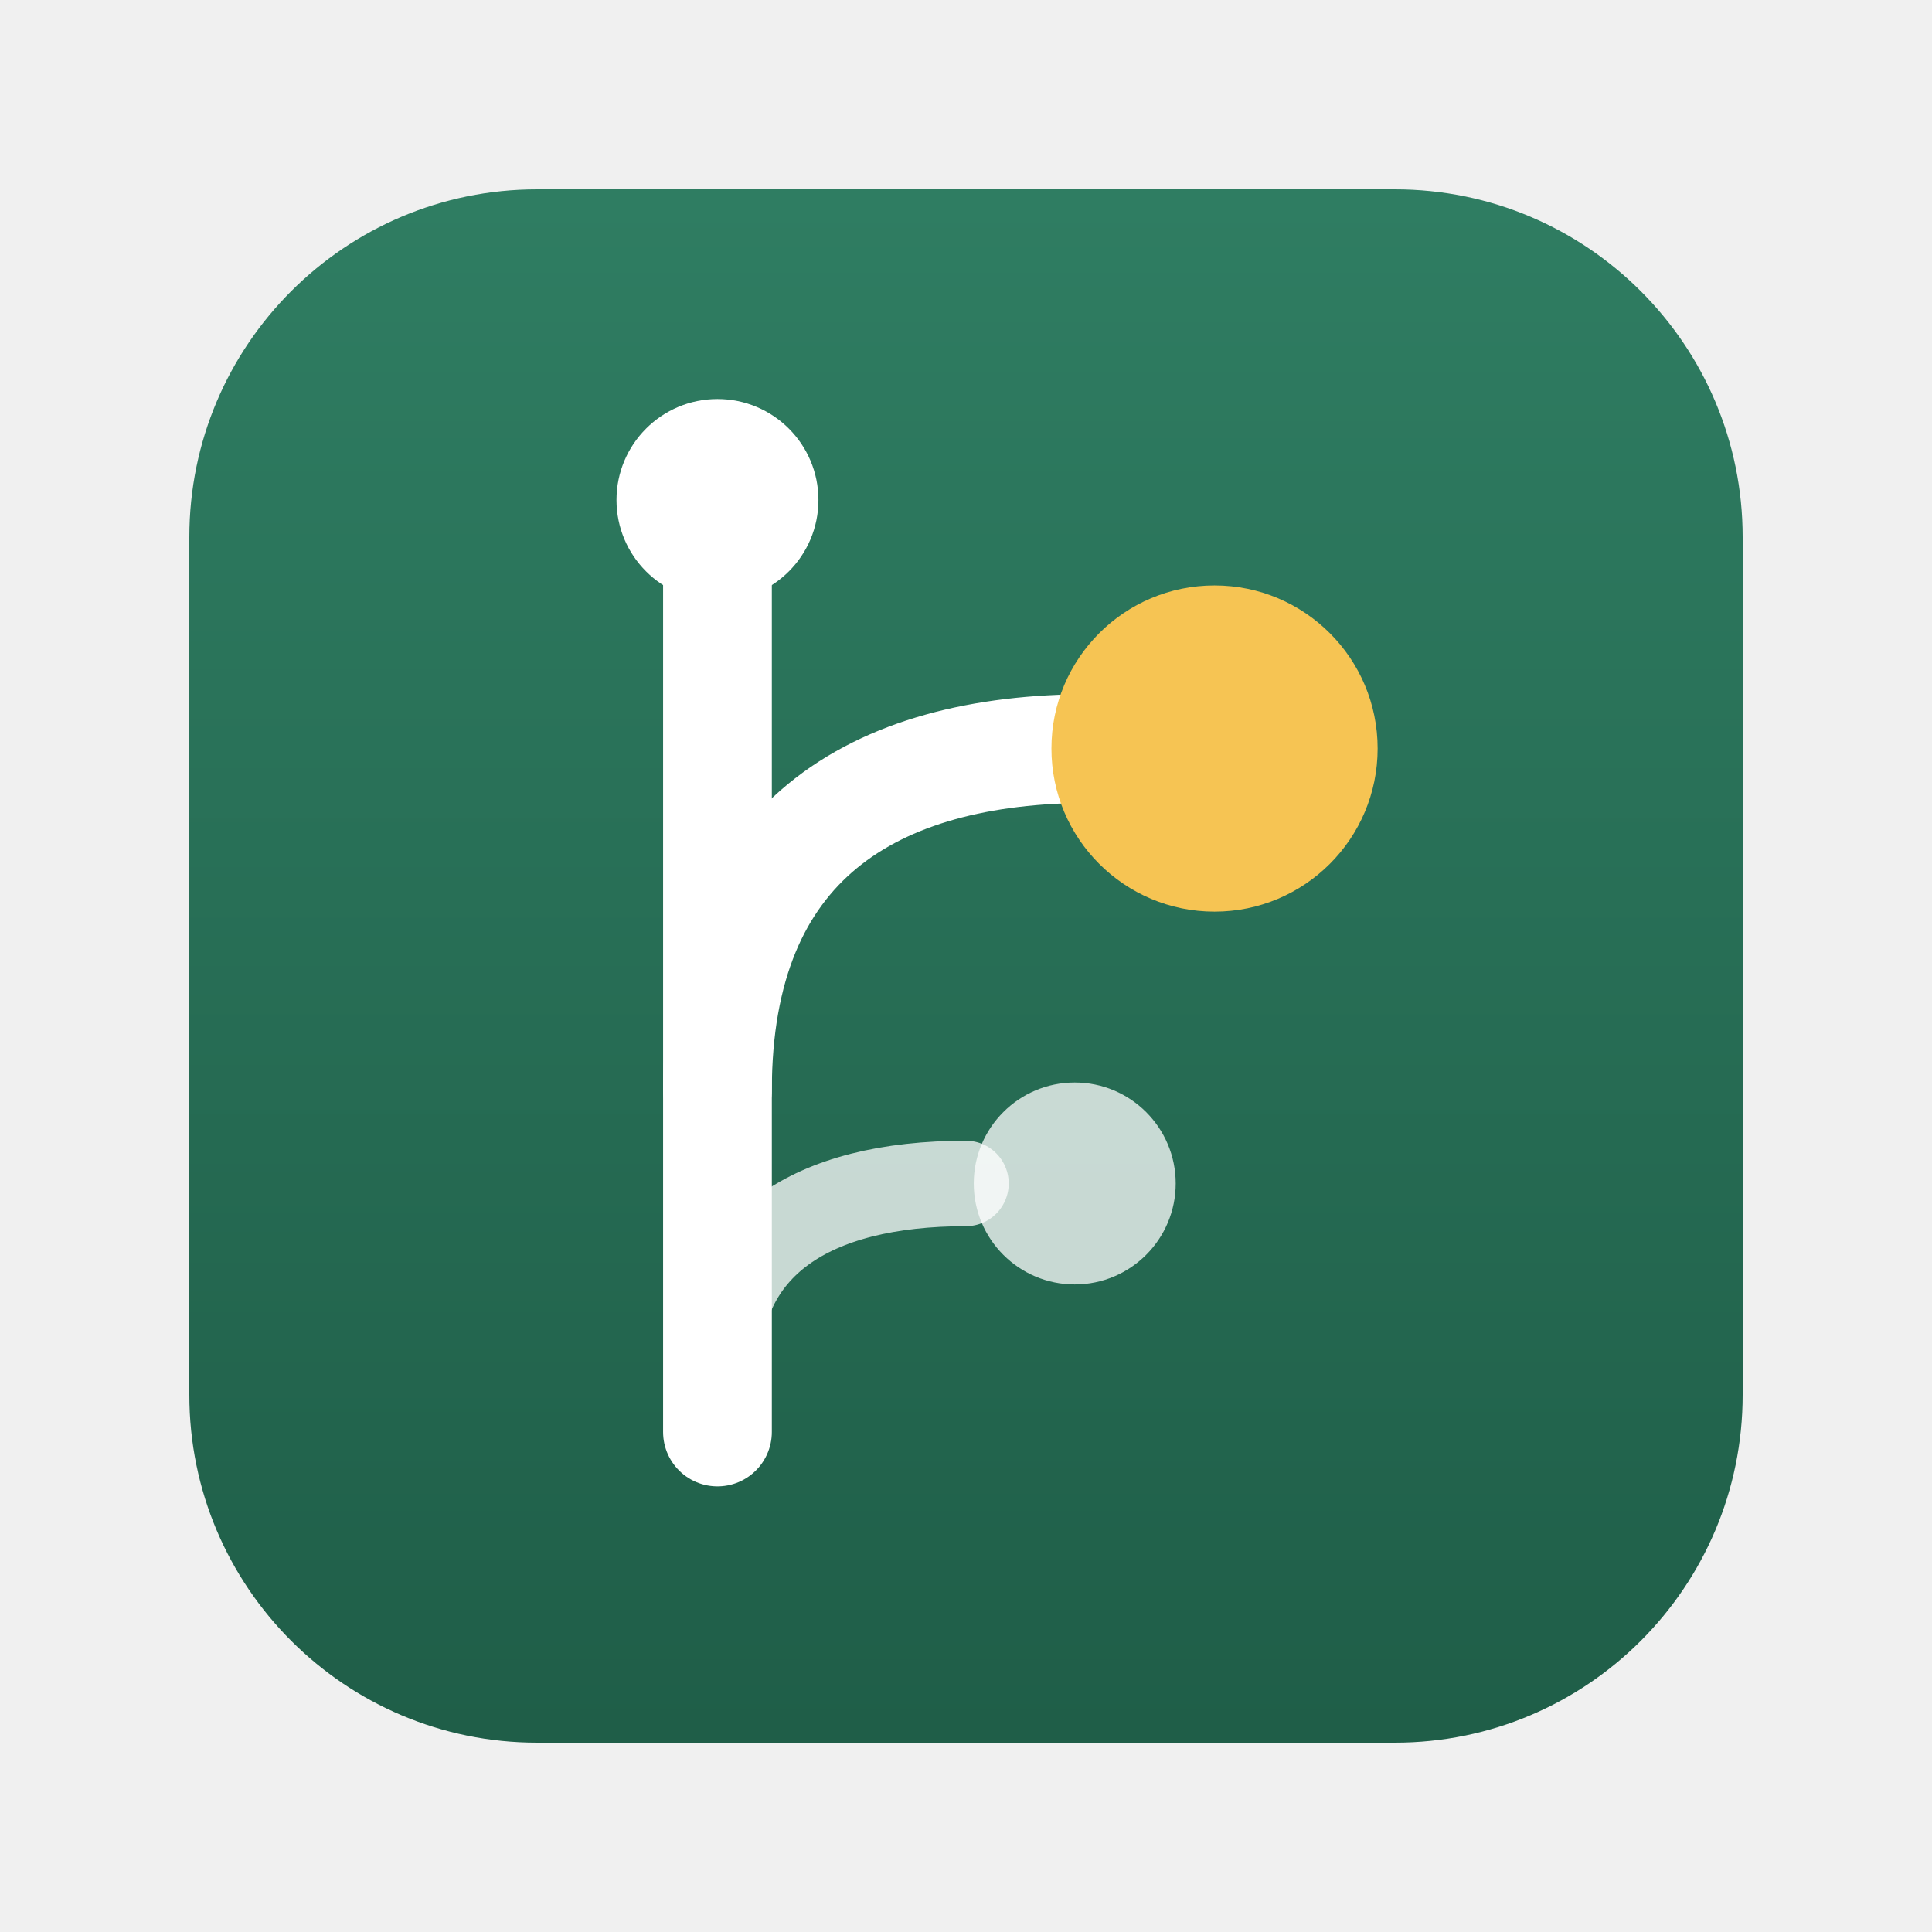
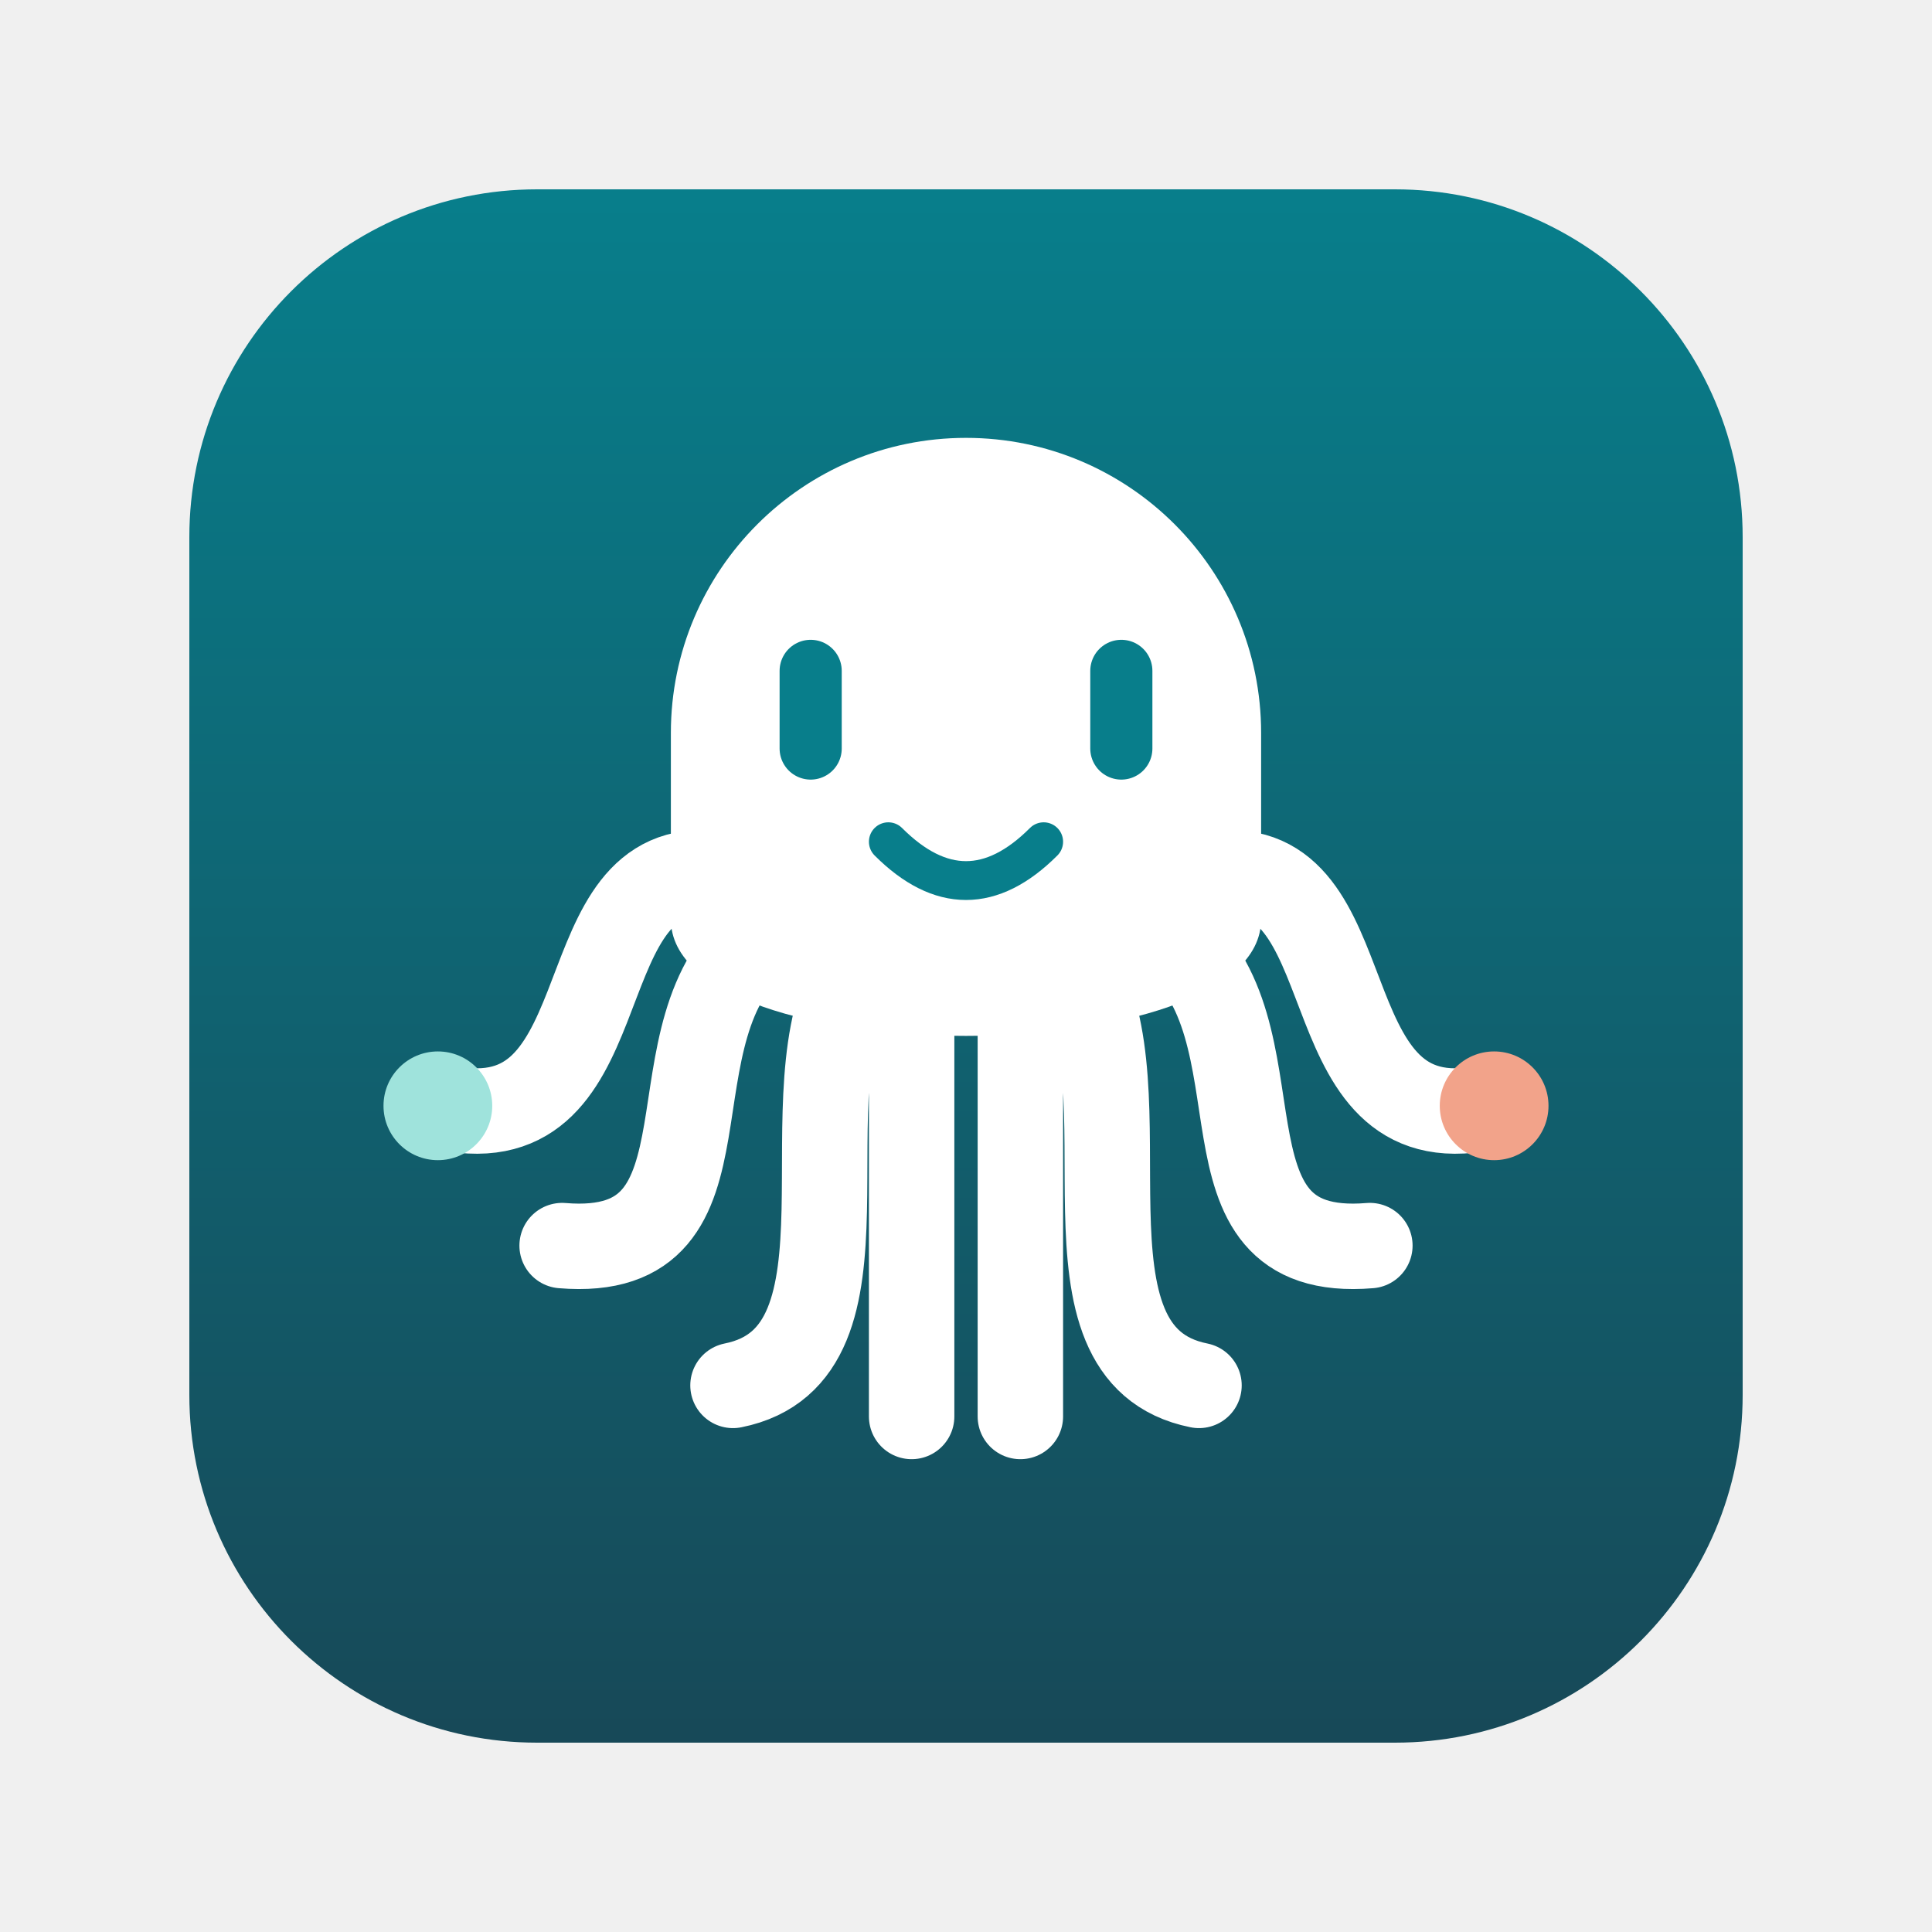
<svg xmlns="http://www.w3.org/2000/svg" width="64" height="64" viewBox="0 0 100 100">
  <defs>
    <linearGradient id="g" x1="0" y1="0" x2="0" y2="1">
-       <stop offset="0" stop-color="#2f7d62" />
-       <stop offset="1" stop-color="#1f5e48" />
+       <stop offset="0" stop-color="#087e8b" />
+       <stop offset="1" stop-color="#174958" />
    </linearGradient>
  </defs>
  <rect x="9.8" y="9.8" width="80.4" height="80.4" rx="18" fill="url(#g)" />
  <g transform="translate(9.8 9.8) scale(0.804)">
-     <g fill="none" stroke="#ffffff" stroke-linecap="round" stroke-linejoin="round">
-       <path d="M34 20 V80" stroke-width="7" />
-       <path d="M34 58 C34 42 44 36 58 36" stroke-width="7" />
-       <path d="M34 76 C34 68 40 64 50 64" stroke-width="5.5" opacity="0.75" />
+     <path d="M31 47V35a19 19 0 0 1 38 0v12c0 10-38 10-38 0Z" fill="#ffffff" />
+     <g fill="none" stroke="#ffffff" stroke-width="5.5" stroke-linecap="round">
+       <path d="M33 44C24 44 28 62 16 59M37 48C29 54 36 69 24 68M43 50C38 58 45 75 35 77M46.5 51V79M53.5 51V79M57 50C62 58 55 75 65 77M63 48C71 54 64 69 76 68M67 44C76 44 72 62 84 59" />
    </g>
-     <circle cx="66" cy="36" r="10.5" fill="#f6c453" />
-     <circle cx="57" cy="64" r="6.5" fill="#ffffff" opacity="0.75" />
-     <circle cx="34" cy="20" r="6.5" fill="#ffffff" />
+     <path d="M40 31v5m20-5v5" stroke="#087e8b" stroke-width="4" stroke-linecap="round" />
+     <path d="M45 42q5 5 10 0" fill="none" stroke="#087e8b" stroke-width="2.5" stroke-linecap="round" />
+     <circle cx="16" cy="59" r="3.5" fill="#9fe3dc" />
+     <circle cx="84" cy="59" r="3.5" fill="#f2a38a" />
  </g>
</svg>
